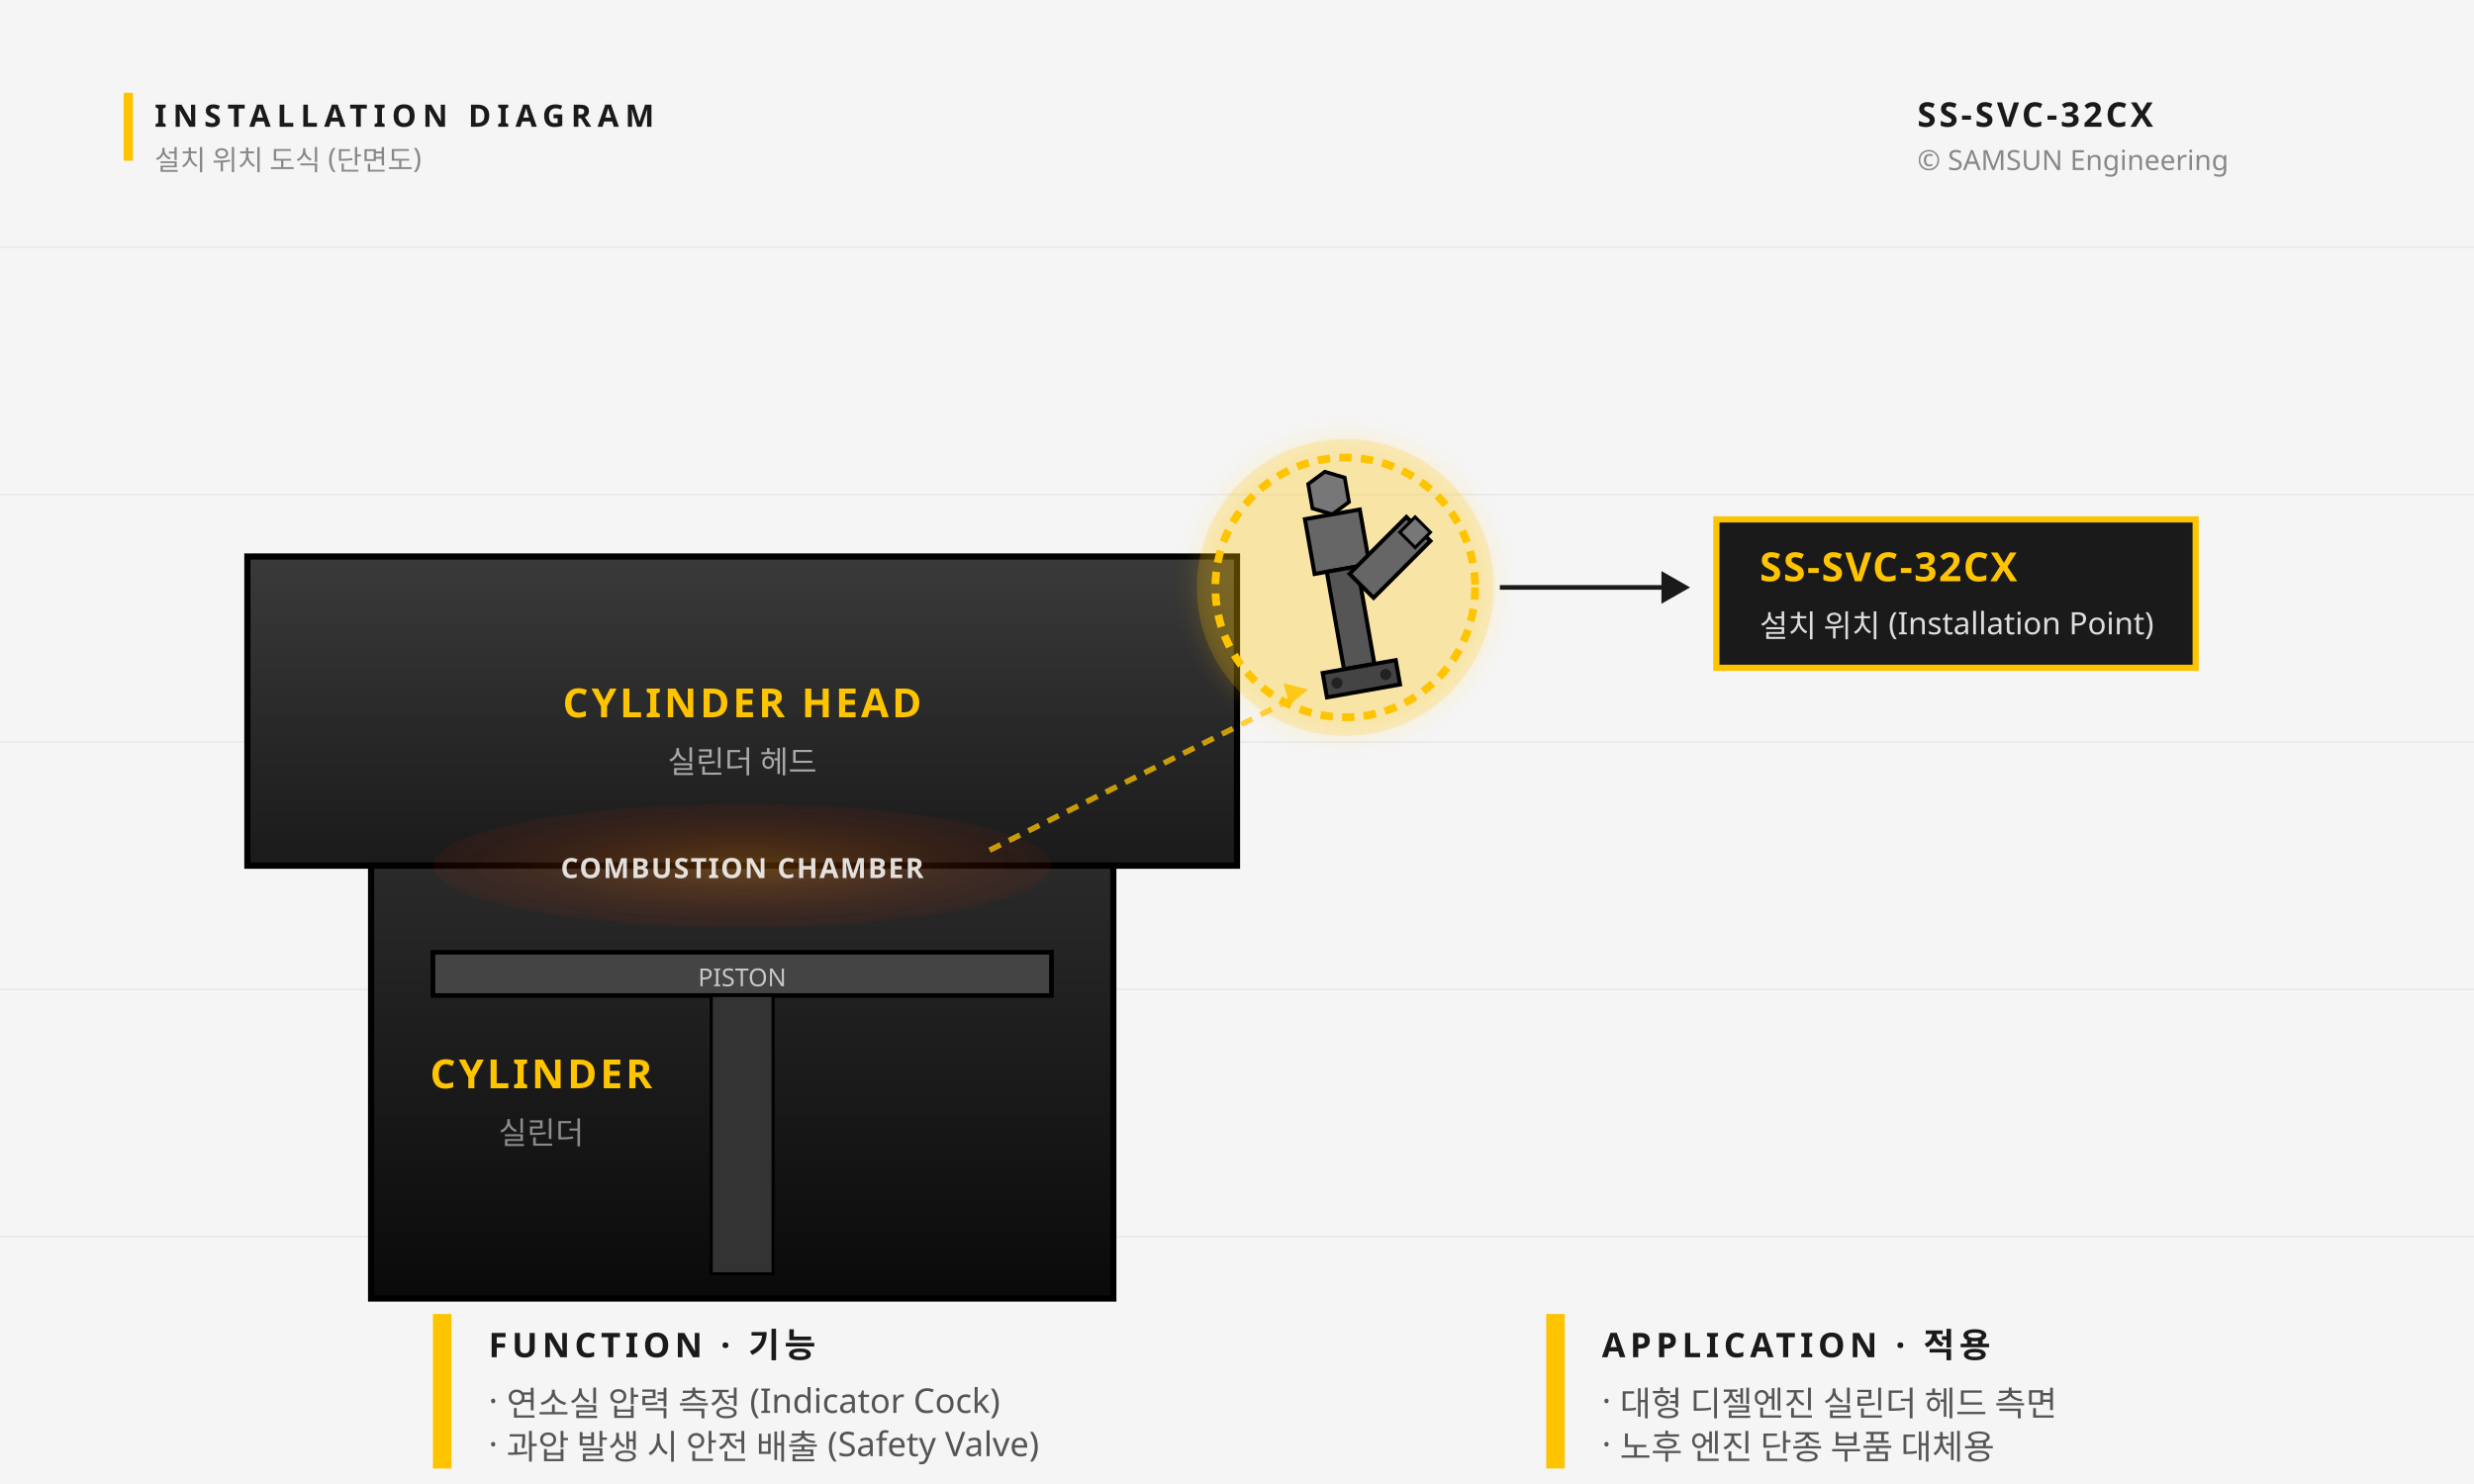
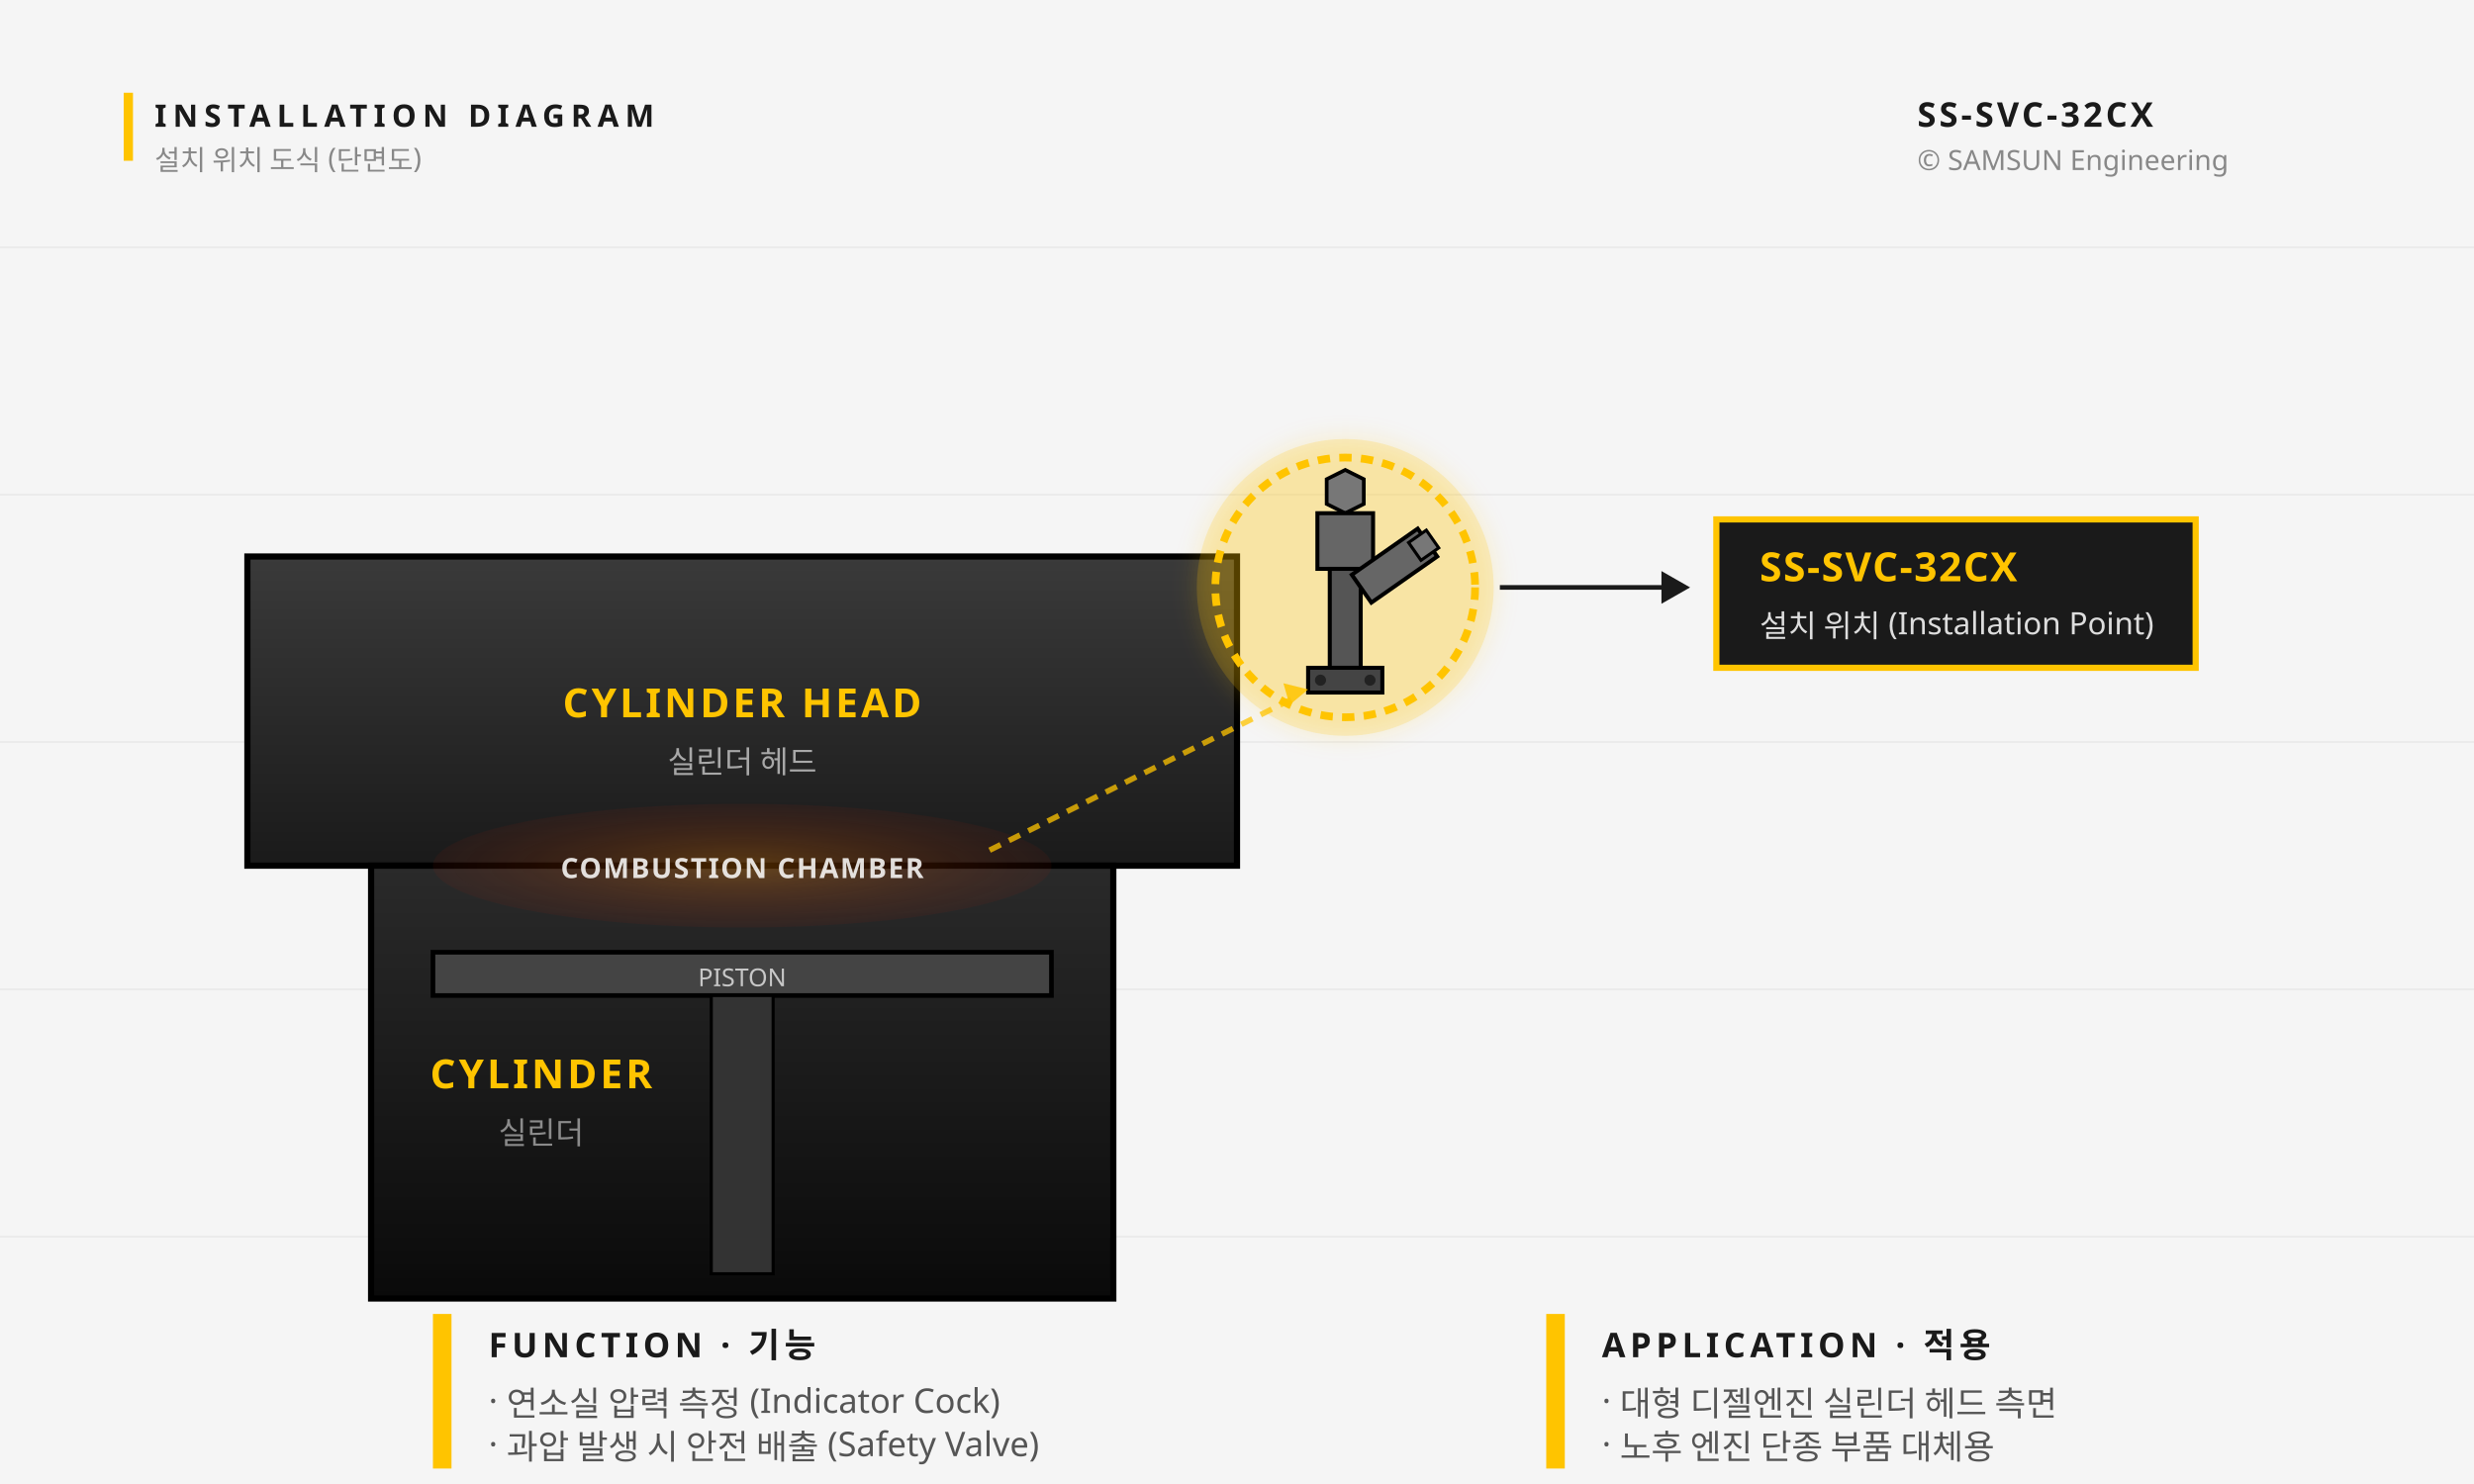
<svg xmlns="http://www.w3.org/2000/svg" viewBox="0 0 800 480" role="img" aria-label="SS-SVC-32CX 설치 위치 도식 — 대형 디젤엔진 실린더 헤드 측면 직접 장착">
  <defs>
    <linearGradient id="headGrad" x1="0%" y1="0%" x2="0%" y2="100%">
      <stop offset="0%" stop-color="#3a3a3a" />
      <stop offset="100%" stop-color="#1a1a1a" />
    </linearGradient>
    <linearGradient id="cylGrad" x1="0%" y1="0%" x2="0%" y2="100%">
      <stop offset="0%" stop-color="#2a2a2a" />
      <stop offset="100%" stop-color="#0a0a0a" />
    </linearGradient>
    <radialGradient id="gasGrad" cx="50%" cy="50%" r="50%">
      <stop offset="0%" stop-color="rgba(255,140,0,0.4)" />
      <stop offset="100%" stop-color="rgba(200,30,0,0.1)" />
    </radialGradient>
    <filter id="glow" x="-50%" y="-50%" width="200%" height="200%">
      <feGaussianBlur stdDeviation="4" result="blur" />
      <feMerge>
        <feMergeNode in="blur" />
        <feMergeNode in="SourceGraphic" />
      </feMerge>
    </filter>
  </defs>
  <rect width="800" height="480" fill="#f5f5f5" />
  <g stroke="#e8e8e8" stroke-width="0.5" fill="none">
    <line x1="0" y1="80" x2="800" y2="80" />
    <line x1="0" y1="160" x2="800" y2="160" />
    <line x1="0" y1="240" x2="800" y2="240" />
    <line x1="0" y1="320" x2="800" y2="320" />
    <line x1="0" y1="400" x2="800" y2="400" />
  </g>
  <g transform="translate(80, 100)">
    <rect x="0" y="80" width="320" height="100" fill="url(#headGrad)" stroke="#000" stroke-width="2" />
    <text x="160" y="132" text-anchor="middle" fill="#ffc400" font-size="13" font-weight="700" font-family="Pretendard, sans-serif" letter-spacing="1">
      CYLINDER HEAD
    </text>
    <text x="160" y="150" text-anchor="middle" fill="rgba(255,255,255,0.6)" font-size="10" font-family="Pretendard, sans-serif">
      실린더 헤드
    </text>
    <rect x="40" y="180" width="240" height="140" fill="url(#cylGrad)" stroke="#000" stroke-width="2" />
    <text x="95" y="252" text-anchor="middle" fill="#ffc400" font-size="13" font-weight="700" font-family="Pretendard, sans-serif" letter-spacing="1">
      CYLINDER
    </text>
    <text x="95" y="270" text-anchor="middle" fill="rgba(255,255,255,0.5)" font-size="10" font-family="Pretendard, sans-serif">
      실린더
    </text>
    <ellipse cx="160" cy="180" rx="100" ry="20" fill="url(#gasGrad)" opacity="0.7" />
    <text x="160" y="184" text-anchor="middle" fill="rgba(255,255,255,0.85)" font-size="9" font-weight="600" font-family="Pretendard, sans-serif" letter-spacing="0.5">
      COMBUSTION CHAMBER
    </text>
    <rect x="60" y="208" width="200" height="14" fill="#444" stroke="#000" stroke-width="1.5" />
    <text x="160" y="219" text-anchor="middle" fill="rgba(255,255,255,0.7)" font-size="8" font-family="Pretendard, sans-serif">
      PISTON
    </text>
    <rect x="150" y="222" width="20" height="90" fill="#333" stroke="#000" stroke-width="1" />
    <circle cx="355" cy="90" r="48" fill="rgba(255,196,0,0.18)" filter="url(#glow)" />
    <circle cx="355" cy="90" r="42" fill="none" stroke="#ffc400" stroke-width="2.5" stroke-dasharray="4 3" />
-     <g transform="rotate(-10, 355, 90)">
-       <polygon points="355,52 361,55 361,63 355,66 349,63 349,55" fill="#777" stroke="#000" stroke-width="1.2" />
-       <rect x="346" y="66" width="18" height="18" fill="#666" stroke="#000" stroke-width="1.3" />
-       <rect x="350" y="84" width="10" height="32" fill="#555" stroke="#000" stroke-width="1.3" />
-       <rect x="343" y="116" width="24" height="8" fill="#444" stroke="#000" stroke-width="1.3" />
-       <circle cx="347" cy="120" r="1.8" fill="#222" />
-       <circle cx="363" cy="120" r="1.8" fill="#222" />
-       <g transform="rotate(-35, 360, 90)">
-         <rect x="360" y="85" width="26" height="11" fill="#666" stroke="#000" stroke-width="1.3" />
-         <rect x="381" y="87" width="7" height="7" fill="#777" stroke="#000" stroke-width="1" />
-       </g>
+     <polygon points="355,52 361,55 361,63 355,66 349,63 349,55" fill="#777" stroke="#000" stroke-width="1.2" />
+     <rect x="346" y="66" width="18" height="18" fill="#666" stroke="#000" stroke-width="1.3" />
+     <rect x="350" y="84" width="10" height="32" fill="#555" stroke="#000" stroke-width="1.3" />
+     <rect x="343" y="116" width="24" height="8" fill="#444" stroke="#000" stroke-width="1.3" />
+     <circle cx="347" cy="120" r="1.8" fill="#222" />
+     <circle cx="363" cy="120" r="1.8" fill="#222" />
+     <g transform="rotate(-35, 360, 90)">
+       <rect x="360" y="85" width="26" height="11" fill="#666" stroke="#000" stroke-width="1.3" />
+       <rect x="381" y="87" width="7" height="7" fill="#777" stroke="#000" stroke-width="1" />
    </g>
    <g stroke="#1a1a1a" stroke-width="1.5" fill="none">
      <line x1="405" y1="90" x2="465" y2="90" stroke-dasharray="0" />
      <polygon points="465,90 458,86 458,94" fill="#1a1a1a" />
    </g>
    <g transform="translate(475, 68)">
      <rect x="0" y="0" width="155" height="48" fill="#1a1a1a" stroke="#ffc400" stroke-width="2" />
      <text x="14" y="20" fill="#ffc400" font-size="13" font-weight="800" font-family="Pretendard, sans-serif" letter-spacing="0.5">
        SS-SVC-32CX
      </text>
      <text x="14" y="38" fill="rgba(255,255,255,0.85)" font-size="10" font-weight="500" font-family="Pretendard, sans-serif">
        설치 위치 (Installation Point)
      </text>
    </g>
    <g stroke="#ffc400" stroke-width="1.8" fill="none" stroke-dasharray="4 3" opacity="0.75">
      <path d="M 240 175 Q 290 150, 340 125" />
    </g>
    <polygon points="343,123 335,121 337,128" fill="#ffc400" opacity="0.85" />
  </g>
  <g transform="translate(140, 425)">
    <g>
      <rect x="0" y="0" width="6" height="50" fill="#ffc400" />
      <text x="18" y="14" fill="#1a1a1a" font-size="11" font-weight="800" font-family="Pretendard, sans-serif" letter-spacing="1.5">
        FUNCTION · 기능
      </text>
      <text x="18" y="32" fill="#555" font-size="11" font-family="Pretendard, sans-serif">
        · 연소실 압력 측정 (Indicator Cock)
      </text>
      <text x="18" y="46" fill="#555" font-size="11" font-family="Pretendard, sans-serif">
        · 과압 발생 시 안전 배출 (Safety Valve)
      </text>
    </g>
    <g transform="translate(360, 0)">
      <rect x="0" y="0" width="6" height="50" fill="#ffc400" />
      <text x="18" y="14" fill="#1a1a1a" font-size="11" font-weight="800" font-family="Pretendard, sans-serif" letter-spacing="1.5">
        APPLICATION · 적용
      </text>
      <text x="18" y="32" fill="#555" font-size="11" font-family="Pretendard, sans-serif">
        · 대형 디젤엔진 실린더 헤드 측면
      </text>
      <text x="18" y="46" fill="#555" font-size="11" font-family="Pretendard, sans-serif">
        · 노후 엔진 단종 부품 대체용
      </text>
    </g>
  </g>
  <g transform="translate(40, 30)">
    <rect x="0" y="0" width="3" height="22" fill="#ffc400" />
    <text x="10" y="11" fill="#1a1a1a" font-size="10" font-weight="800" font-family="Pretendard, sans-serif" letter-spacing="2">
      INSTALLATION DIAGRAM
    </text>
    <text x="10" y="25" fill="#888" font-size="9" font-family="Pretendard, sans-serif">
      설치 위치 도식 (단면도)
    </text>
  </g>
  <g transform="translate(620, 30)">
    <text x="0" y="11" fill="#1a1a1a" font-size="11" font-weight="800" font-family="Pretendard, sans-serif" letter-spacing="1">
      SS-SVC-32CX
    </text>
    <text x="0" y="25" fill="#888" font-size="9" font-family="Pretendard, sans-serif">
      © SAMSUN Engineering
    </text>
  </g>
</svg>
